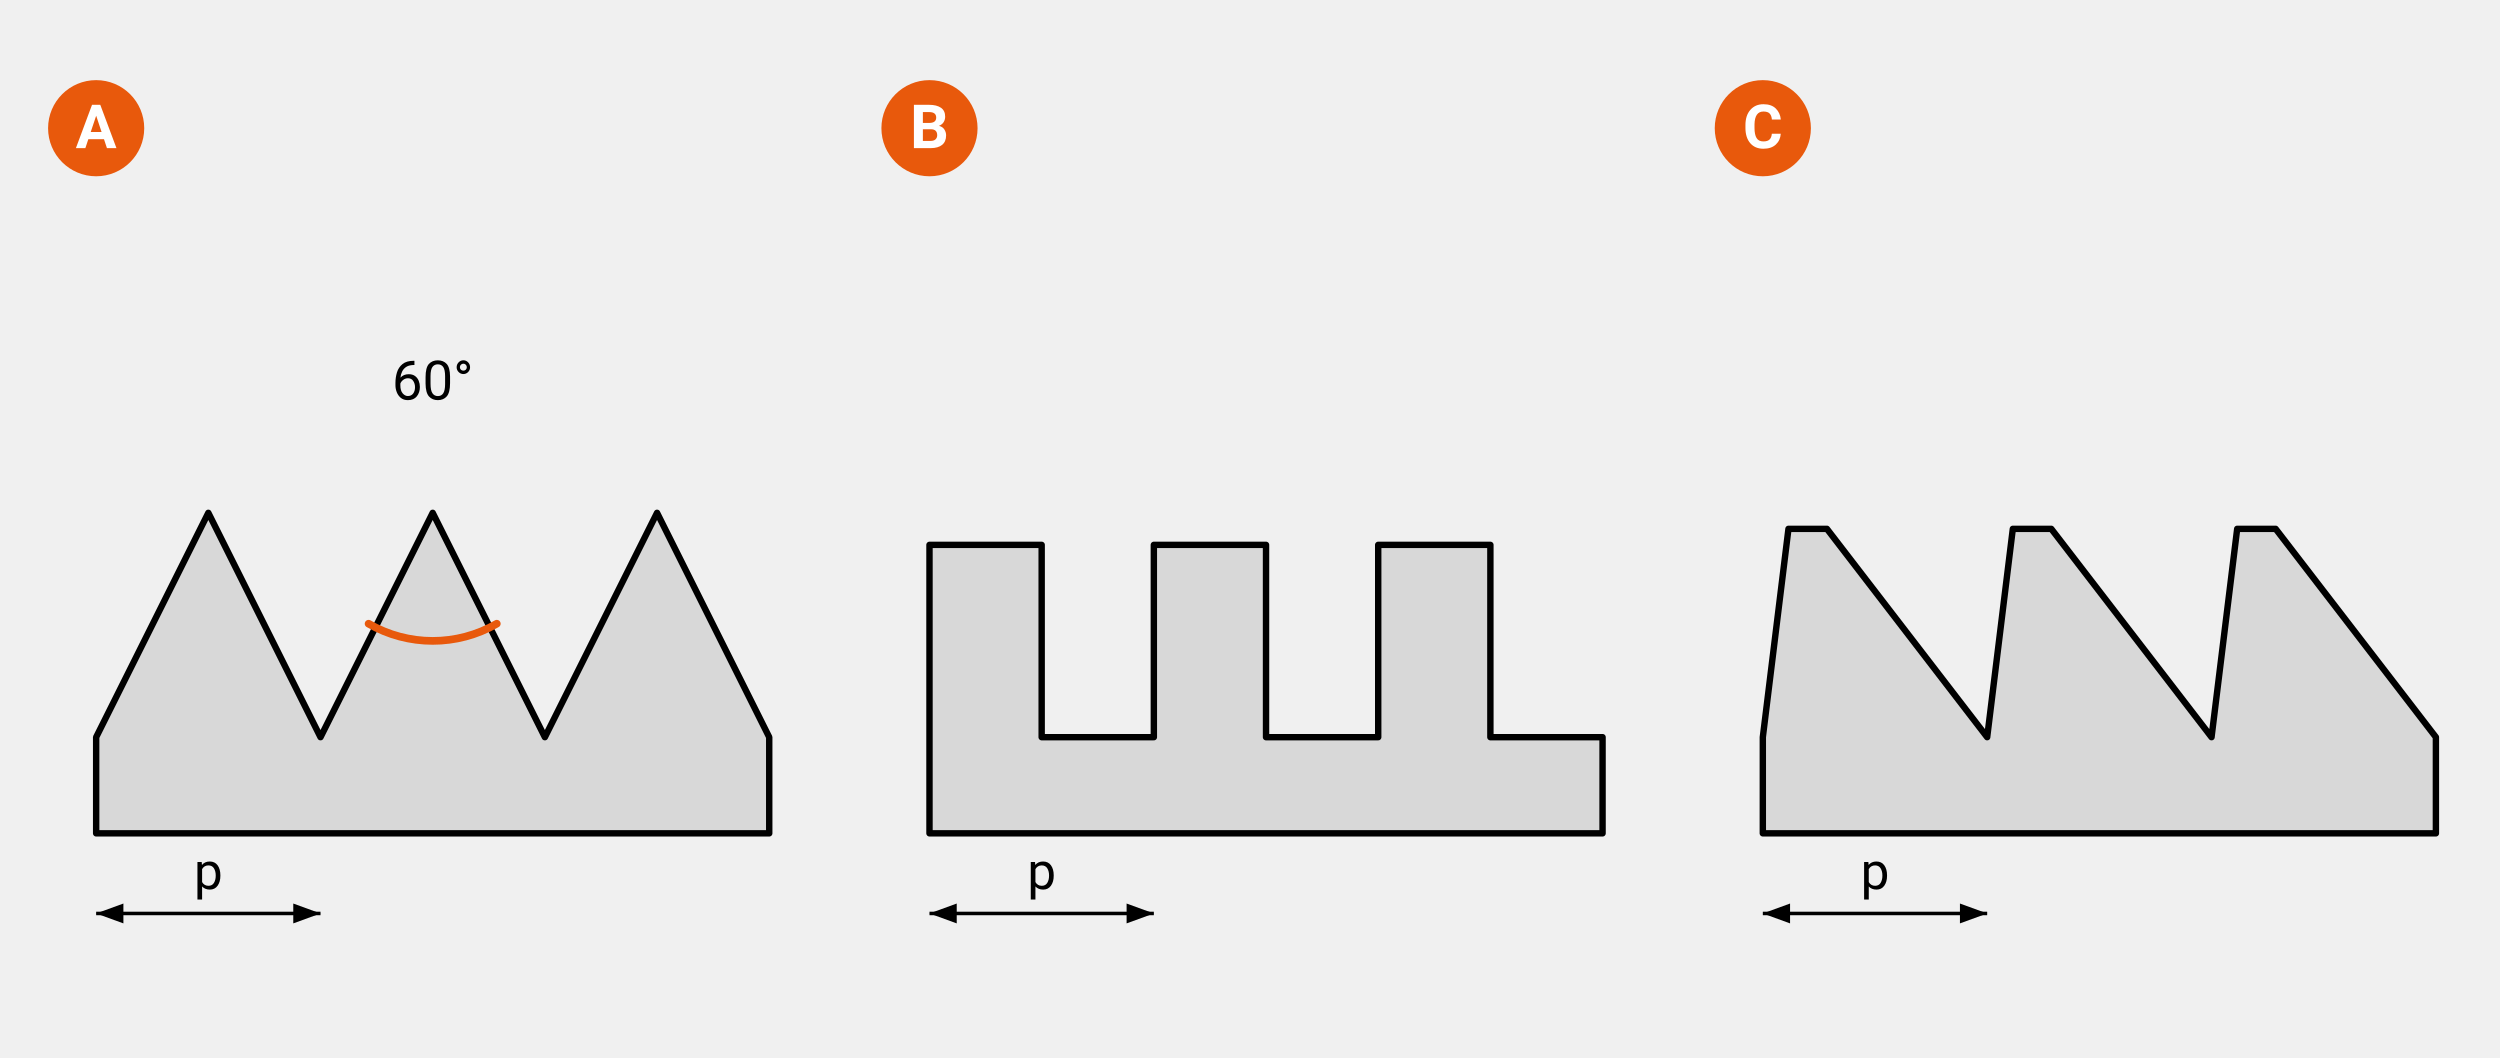
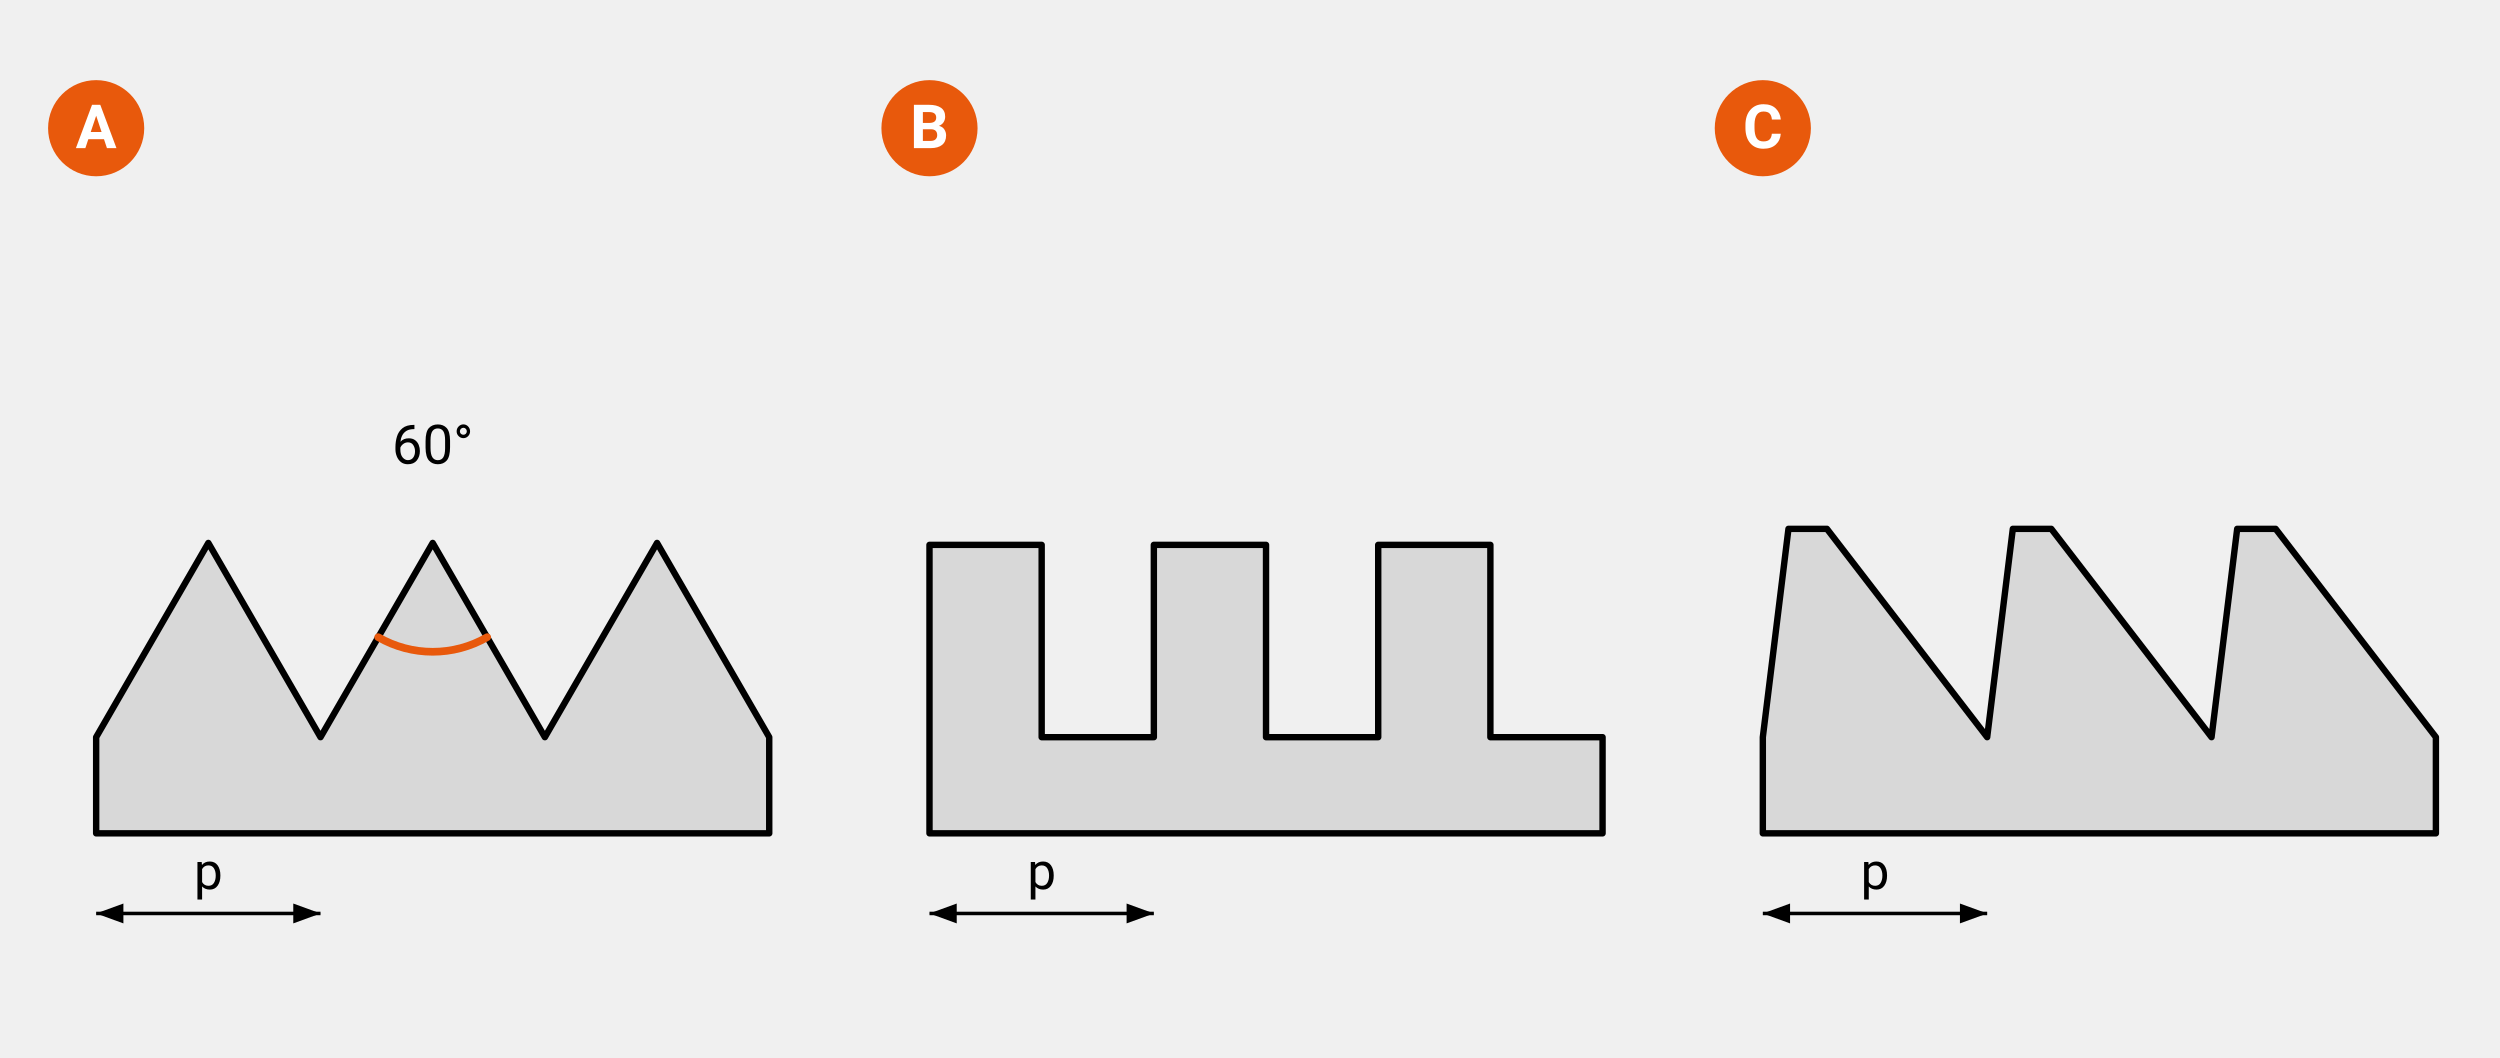
<svg xmlns="http://www.w3.org/2000/svg" viewBox="0 0 780 330" role="img" aria-label="Three thread profiles marked A, B and C">
  <style>.s{fill:none;stroke:currentColor;stroke-width:2;stroke-linejoin:round;stroke-linecap:round}.thin{fill:none;stroke:currentColor;stroke-width:1.1}.lead{fill:none;stroke:currentColor;stroke-width:1.2;opacity:.85}.f{fill:currentColor;fill-opacity:.10;stroke:currentColor;stroke-width:2;stroke-linejoin:round}.f2{fill:currentColor;fill-opacity:.22;stroke:currentColor;stroke-width:2;stroke-linejoin:round}.k{fill:currentColor;stroke:none}.d{fill:none;stroke:currentColor;stroke-width:1.5;stroke-dasharray:6 4}.cl{fill:none;stroke:currentColor;stroke-width:1;stroke-dasharray:14 4 3 4;opacity:.7}.acc{fill:none;stroke:#e8590c;stroke-width:2.4;stroke-linecap:round}.accf{fill:#e8590c;stroke:none}.acct{fill:#e8590c;stroke:none}.tx{fill:currentColor;font-family:system-ui,-apple-system,"Segoe UI",Roboto,Arial,sans-serif}text{font-family:system-ui,-apple-system,"Segoe UI",Roboto,Arial,sans-serif}</style>
-   <polygon class="f" points="30.0,230.0 65.0,160.0 100.0,230.0 135.0,160.0 170.0,230.0 205.0,160.0 240.0,230.0 240.0,260.0 30.0,260.0" />
-   <path class="acc" d="M115.0,194.6 A40,40 0 0 0 155.0,194.6" />
-   <text class="tx" x="135.0" y="120.0" font-size="17" text-anchor="middle" font-weight="normal" dominant-baseline="middle">60°</text>
+   <polygon class="f" points="30.0,230.0 65.0,169.4 100.0,230.0 135.0,169.4 170.0,230.0 205.0,169.4 240.0,230.0 240.0,260.0 30.0,260.0" />
+   <path class="acc" d="M118.0,198.8 A34,34 0 0 0 152.0,198.8" />
+   <text class="tx" x="135.0" y="140.0" font-size="17" text-anchor="middle" font-weight="normal" dominant-baseline="middle">60°</text>
  <polygon class="f" points="290.0,230.0 290.0,170.0 325.0,170.0 325.0,230.0 360.0,230.0 360.0,170.0 395.0,170.0 395.0,230.0 430.0,230.0 430.0,170.0 465.0,170.0 465.0,230.0 500.0,230.0 500.0,260.0 290.0,260.0" />
  <polygon class="f" points="550.0,230.0 558.0,165.0 570.0,165.0 620.0,230.0 628.0,165.0 640.0,165.0 690.0,230.0 698.0,165.0 710.0,165.0 760.0,230.0 760.0,260.0 550.0,260.0" />
  <line class="thin" x1="30.0" y1="285.0" x2="100.0" y2="285.0" />
  <polygon class="k" points="30.0,285.0 38.5,281.9 38.5,288.1" />
  <polygon class="k" points="100.0,285.0 91.5,288.1 91.5,281.9" />
  <text class="tx" x="65.0" y="273.0" font-size="16" text-anchor="middle" font-weight="normal" dominant-baseline="middle">p</text>
  <line class="thin" x1="290.0" y1="285.0" x2="360.0" y2="285.0" />
  <polygon class="k" points="290.0,285.0 298.5,281.9 298.5,288.1" />
  <polygon class="k" points="360.0,285.0 351.5,288.1 351.5,281.9" />
  <text class="tx" x="325.0" y="273.0" font-size="16" text-anchor="middle" font-weight="normal" dominant-baseline="middle">p</text>
  <line class="thin" x1="550.0" y1="285.0" x2="620.0" y2="285.0" />
  <polygon class="k" points="550.0,285.0 558.5,281.9 558.5,288.1" />
  <polygon class="k" points="620.0,285.0 611.5,288.1 611.5,281.9" />
  <text class="tx" x="585.0" y="273.0" font-size="16" text-anchor="middle" font-weight="normal" dominant-baseline="middle">p</text>
  <circle cx="30.0" cy="40.0" r="15" fill="#e8590c" />
  <text x="30.0" y="41.0" font-size="19" font-weight="700" text-anchor="middle" dominant-baseline="middle" fill="#ffffff">A</text>
  <circle cx="290.0" cy="40.0" r="15" fill="#e8590c" />
  <text x="290.0" y="41.0" font-size="19" font-weight="700" text-anchor="middle" dominant-baseline="middle" fill="#ffffff">B</text>
  <circle cx="550.0" cy="40.0" r="15" fill="#e8590c" />
  <text x="550.0" y="41.0" font-size="19" font-weight="700" text-anchor="middle" dominant-baseline="middle" fill="#ffffff">C</text>
</svg>
